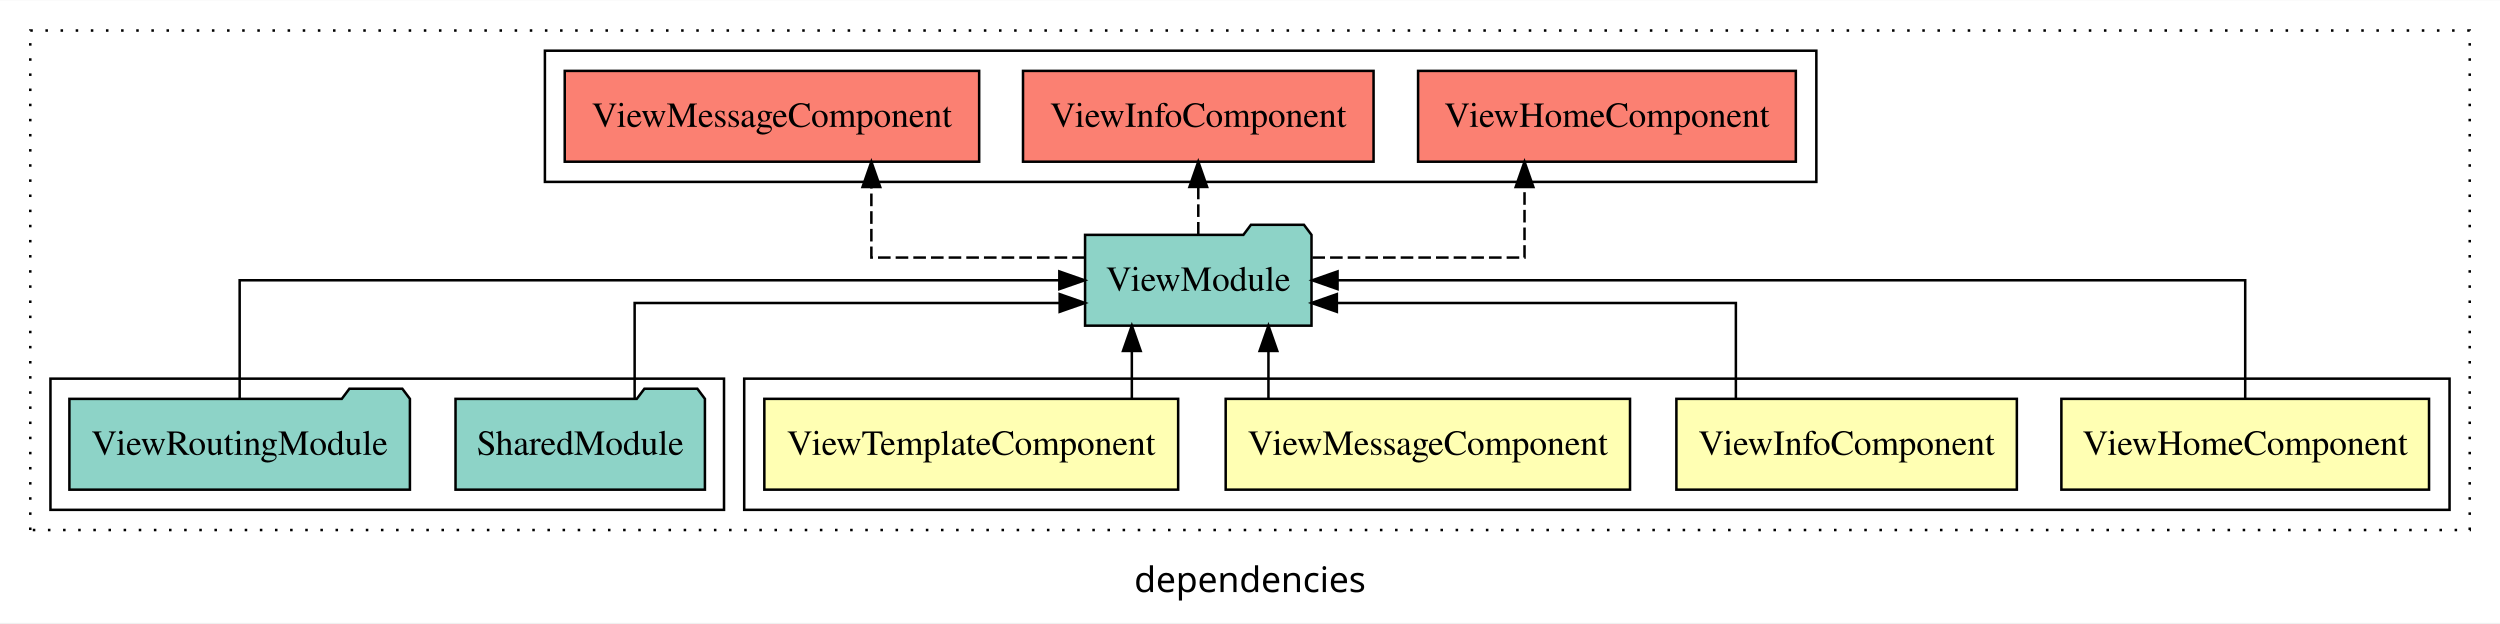
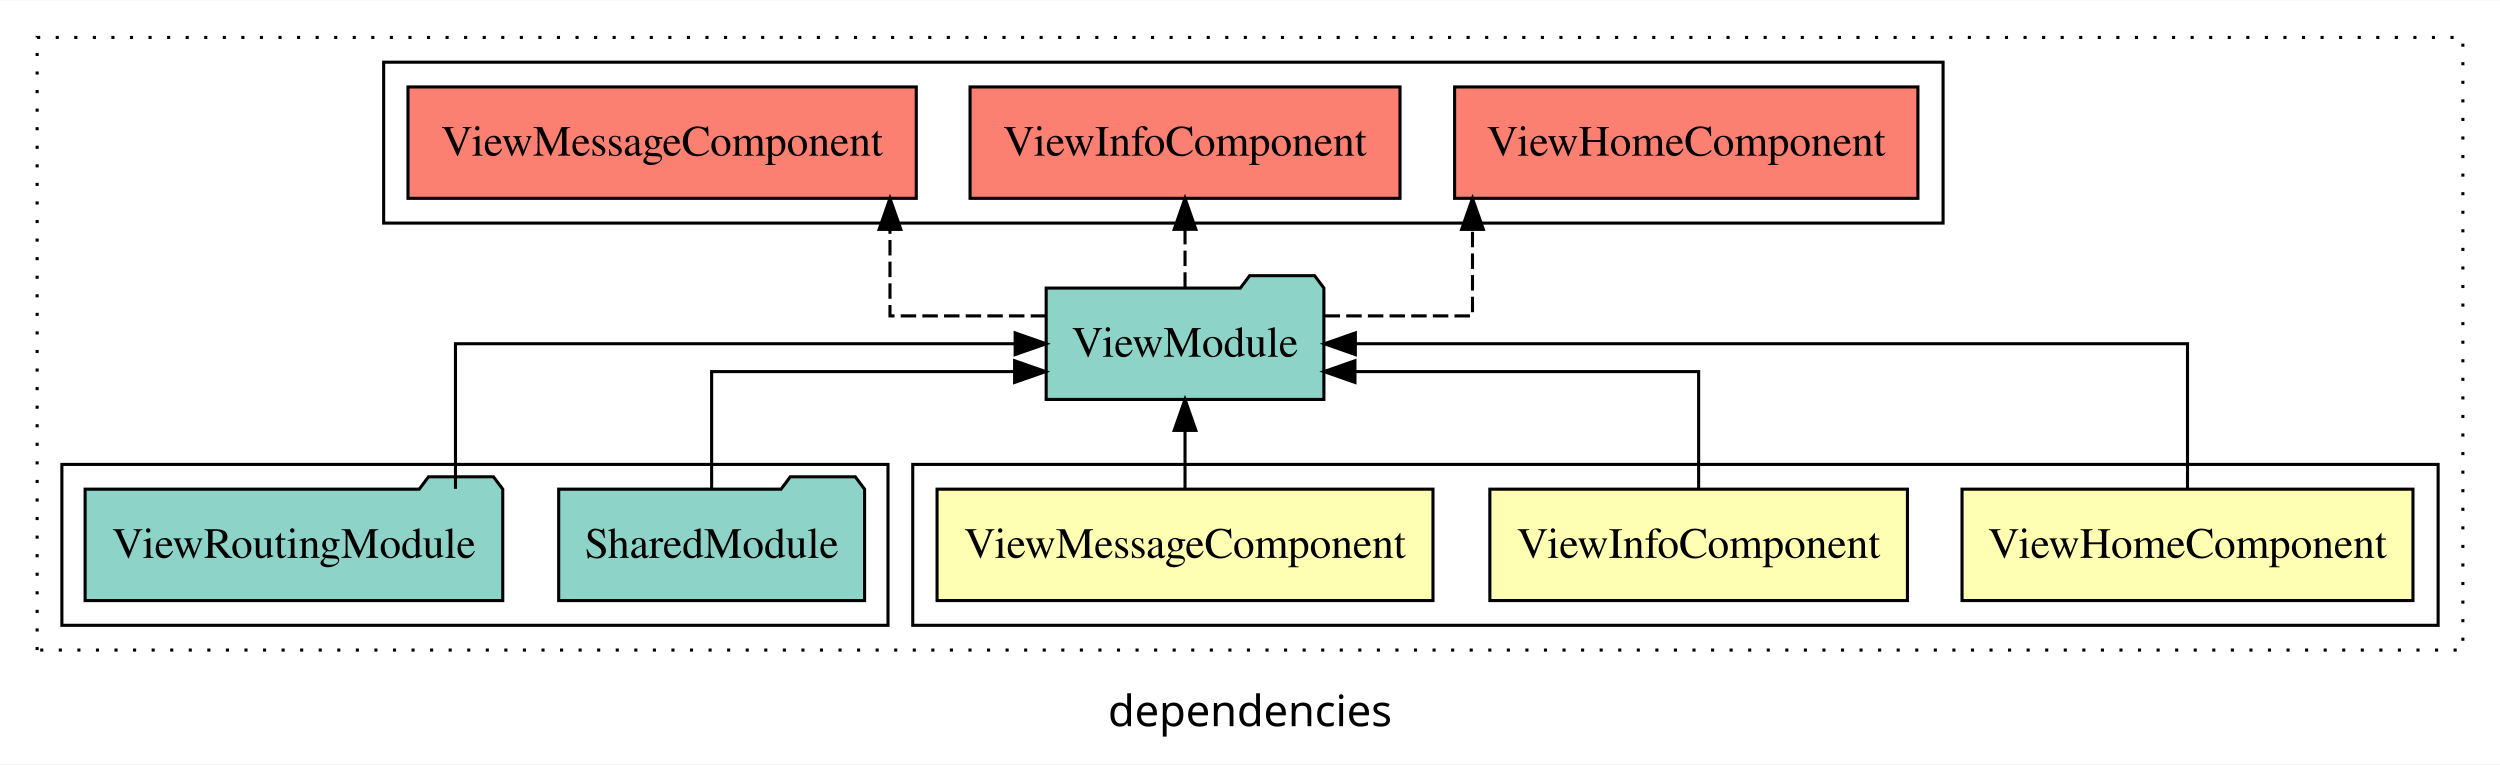
- <svg xmlns="http://www.w3.org/2000/svg" width="991pt" height="247pt" viewBox="0.00 0.00 991.00 246.80">
+ <svg xmlns="http://www.w3.org/2000/svg" width="808pt" height="247pt" viewBox="0.00 0.00 808.00 246.80">
  <g id="graph0" class="graph" transform="scale(1 1) rotate(0) translate(4 242.8)">
-     <polygon fill="white" stroke="transparent" points="-4,4 -4,-242.8 987,-242.8 987,4 -4,4" />
-     <text text-anchor="middle" x="491.5" y="-8.2" font-family="sans-serif" font-size="14.00">dependencies</text>
+     <polygon fill="white" stroke="transparent" points="-4,4 -4,-242.8 804,-242.8 804,4 -4,4" />
+     <text text-anchor="middle" x="400" y="-8.2" font-family="sans-serif" font-size="14.00">dependencies</text>
    <g id="clust1" class="cluster">
-       <polygon fill="none" stroke="black" stroke-dasharray="1,5" points="8,-32.8 8,-230.8 975,-230.8 975,-32.8 8,-32.8" />
+       <polygon fill="none" stroke="black" stroke-dasharray="1,5" points="8,-32.8 8,-230.8 792,-230.8 792,-32.8 8,-32.8" />
    </g>
    <g id="clust2" class="cluster">
-       <polygon fill="none" stroke="black" points="291,-40.8 291,-92.8 967,-92.8 967,-40.8 291,-40.8" />
-     </g>
-     <g id="clust8" class="cluster">
-       <polygon fill="none" stroke="black" points="212,-170.8 212,-222.8 716,-222.8 716,-170.8 212,-170.8" />
+       <polygon fill="none" stroke="black" points="291,-40.8 291,-92.8 784,-92.8 784,-40.8 291,-40.8" />
    </g>
    <g id="clust7" class="cluster">
+       <polygon fill="none" stroke="black" points="120,-170.8 120,-222.8 624,-222.8 624,-170.8 120,-170.8" />
+     </g>
+     <g id="clust6" class="cluster">
      <polygon fill="none" stroke="black" points="16,-40.8 16,-92.8 283,-92.8 283,-40.8 16,-40.8" />
    </g>
    <g id="node1" class="node">
-       <polygon fill="#ffffb3" stroke="black" points="958.87,-84.8 813.13,-84.8 813.13,-48.8 958.87,-48.8 958.87,-84.8" />
-       <text text-anchor="middle" x="886" y="-62.6" font-family="Times,serif" font-size="14.00">ViewHomeComponent</text>
+       <polygon fill="#ffffb3" stroke="black" points="775.87,-84.8 630.13,-84.8 630.13,-48.8 775.87,-48.8 775.87,-84.8" />
+       <text text-anchor="middle" x="703" y="-62.6" font-family="Times,serif" font-size="14.00">ViewHomeComponent</text>
+     </g>
+     <g id="node4" class="node">
+       <polygon fill="#8dd3c7" stroke="black" points="423.88,-149.8 420.88,-153.8 399.88,-153.8 396.88,-149.8 334.12,-149.8 334.12,-113.8 423.88,-113.8 423.88,-149.8" />
+       <text text-anchor="middle" x="379" y="-127.6" font-family="Times,serif" font-size="14.00">ViewModule</text>
+     </g>
+     <g id="edge1" class="edge">
+       <path fill="none" stroke="black" d="M703,-84.91C703,-104.14 703,-131.8 703,-131.8 703,-131.8 434.05,-131.8 434.05,-131.8" />
+       <polygon fill="black" stroke="black" points="434.05,-128.3 424.05,-131.8 434.05,-135.3 434.05,-128.3" />
+     </g>
+     <g id="node2" class="node">
+       <polygon fill="#ffffb3" stroke="black" points="612.48,-84.8 477.52,-84.8 477.52,-48.8 612.48,-48.8 612.48,-84.8" />
+       <text text-anchor="middle" x="545" y="-62.6" font-family="Times,serif" font-size="14.00">ViewInfoComponent</text>
+     </g>
+     <g id="edge2" class="edge">
+       <path fill="none" stroke="black" d="M545,-84.83C545,-101.2 545,-122.8 545,-122.8 545,-122.8 433.92,-122.8 433.92,-122.8" />
+       <polygon fill="black" stroke="black" points="433.92,-119.3 423.92,-122.8 433.92,-126.3 433.92,-119.3" />
+     </g>
+     <g id="node3" class="node">
+       <polygon fill="#ffffb3" stroke="black" points="459.14,-84.8 298.86,-84.8 298.86,-48.8 459.14,-48.8 459.14,-84.8" />
+       <text text-anchor="middle" x="379" y="-62.6" font-family="Times,serif" font-size="14.00">ViewMessageComponent</text>
+     </g>
+     <g id="edge3" class="edge">
+       <path fill="none" stroke="black" d="M379,-84.91C379,-84.91 379,-103.79 379,-103.79" />
+       <polygon fill="black" stroke="black" points="375.5,-103.79 379,-113.79 382.5,-103.79 375.5,-103.79" />
+     </g>
+     <g id="node7" class="node">
+       <polygon fill="#fb8072" stroke="black" points="615.87,-214.8 466.13,-214.8 466.13,-178.8 615.87,-178.8 615.87,-214.8" />
+       <text text-anchor="middle" x="541" y="-192.6" font-family="Times,serif" font-size="14.00">ViewHomeComponent </text>
+     </g>
+     <g id="edge6" class="edge">
+       <path fill="none" stroke="black" stroke-dasharray="5,2" d="M424.1,-140.8C447.77,-140.8 471.91,-140.8 471.91,-140.8 471.91,-140.8 471.91,-168.77 471.91,-168.77" />
+       <polygon fill="black" stroke="black" points="468.41,-168.77 471.91,-178.77 475.41,-168.77 468.41,-168.77" />
+     </g>
+     <g id="node8" class="node">
+       <polygon fill="#fb8072" stroke="black" points="448.48,-214.8 309.52,-214.8 309.52,-178.8 448.48,-178.8 448.48,-214.8" />
+       <text text-anchor="middle" x="379" y="-192.6" font-family="Times,serif" font-size="14.00">ViewInfoComponent </text>
+     </g>
+     <g id="edge7" class="edge">
+       <path fill="none" stroke="black" stroke-dasharray="5,2" d="M379,-149.91C379,-149.91 379,-168.79 379,-168.79" />
+       <polygon fill="black" stroke="black" points="375.5,-168.79 379,-178.79 382.5,-168.79 375.5,-168.79" />
+     </g>
+     <g id="node9" class="node">
+       <polygon fill="#fb8072" stroke="black" points="292.14,-214.8 127.86,-214.8 127.86,-178.8 292.14,-178.8 292.14,-214.8" />
+       <text text-anchor="middle" x="210" y="-192.6" font-family="Times,serif" font-size="14.00">ViewMessageComponent </text>
+     </g>
+     <g id="edge8" class="edge">
+       <path fill="none" stroke="black" stroke-dasharray="5,2" d="M334.11,-140.8C309.38,-140.8 283.64,-140.8 283.64,-140.8 283.64,-140.8 283.64,-168.77 283.64,-168.77" />
+       <polygon fill="black" stroke="black" points="280.14,-168.77 283.64,-178.77 287.14,-168.77 280.14,-168.77" />
    </g>
    <g id="node5" class="node">
-       <polygon fill="#8dd3c7" stroke="black" points="515.88,-149.8 512.88,-153.8 491.88,-153.8 488.88,-149.8 426.12,-149.8 426.12,-113.8 515.88,-113.8 515.88,-149.8" />
-       <text text-anchor="middle" x="471" y="-127.6" font-family="Times,serif" font-size="14.00">ViewModule</text>
-     </g>
-     <g id="edge1" class="edge">
-       <path fill="none" stroke="black" d="M886,-84.91C886,-104.14 886,-131.8 886,-131.8 886,-131.8 526.2,-131.8 526.2,-131.8" />
-       <polygon fill="black" stroke="black" points="526.2,-128.3 516.2,-131.8 526.2,-135.3 526.2,-128.3" />
-     </g>
-     <g id="node2" class="node">
-       <polygon fill="#ffffb3" stroke="black" points="795.48,-84.8 660.52,-84.8 660.52,-48.8 795.48,-48.8 795.48,-84.8" />
-       <text text-anchor="middle" x="728" y="-62.6" font-family="Times,serif" font-size="14.00">ViewInfoComponent</text>
-     </g>
-     <g id="edge2" class="edge">
-       <path fill="none" stroke="black" d="M684.1,-84.83C684.1,-101.2 684.1,-122.8 684.1,-122.8 684.1,-122.8 525.93,-122.8 525.93,-122.8" />
-       <polygon fill="black" stroke="black" points="525.93,-119.3 515.93,-122.8 525.93,-126.3 525.93,-119.3" />
-     </g>
-     <g id="node3" class="node">
-       <polygon fill="#ffffb3" stroke="black" points="642.14,-84.8 481.86,-84.8 481.86,-48.8 642.14,-48.8 642.14,-84.8" />
-       <text text-anchor="middle" x="562" y="-62.6" font-family="Times,serif" font-size="14.00">ViewMessageComponent</text>
-     </g>
-     <g id="edge3" class="edge">
-       <path fill="none" stroke="black" d="M498.81,-84.91C498.81,-84.91 498.81,-103.79 498.81,-103.79" />
-       <polygon fill="black" stroke="black" points="495.31,-103.79 498.81,-113.79 502.31,-103.79 495.31,-103.79" />
-     </g>
-     <g id="node4" class="node">
-       <polygon fill="#ffffb3" stroke="black" points="463.02,-84.8 298.98,-84.8 298.98,-48.8 463.02,-48.8 463.02,-84.8" />
-       <text text-anchor="middle" x="381" y="-62.6" font-family="Times,serif" font-size="14.00">ViewTemplateComponent</text>
-     </g>
-     <g id="edge4" class="edge">
-       <path fill="none" stroke="black" d="M444.66,-84.91C444.66,-84.91 444.66,-103.79 444.66,-103.79" />
-       <polygon fill="black" stroke="black" points="441.16,-103.79 444.66,-113.79 448.16,-103.79 441.16,-103.79" />
-     </g>
-     <g id="node8" class="node">
-       <polygon fill="#fb8072" stroke="black" points="707.87,-214.8 558.13,-214.8 558.13,-178.8 707.87,-178.8 707.87,-214.8" />
-       <text text-anchor="middle" x="633" y="-192.6" font-family="Times,serif" font-size="14.00">ViewHomeComponent </text>
-     </g>
-     <g id="edge7" class="edge">
-       <path fill="none" stroke="black" stroke-dasharray="5,2" d="M516.23,-140.8C553.52,-140.8 600.32,-140.8 600.32,-140.8 600.32,-140.8 600.32,-168.77 600.32,-168.77" />
-       <polygon fill="black" stroke="black" points="596.82,-168.77 600.32,-178.77 603.82,-168.77 596.82,-168.77" />
-     </g>
-     <g id="node9" class="node">
-       <polygon fill="#fb8072" stroke="black" points="540.48,-214.8 401.52,-214.8 401.52,-178.8 540.48,-178.8 540.48,-214.8" />
-       <text text-anchor="middle" x="471" y="-192.6" font-family="Times,serif" font-size="14.00">ViewInfoComponent </text>
-     </g>
-     <g id="edge8" class="edge">
-       <path fill="none" stroke="black" stroke-dasharray="5,2" d="M471,-149.91C471,-149.91 471,-168.79 471,-168.79" />
-       <polygon fill="black" stroke="black" points="467.5,-168.79 471,-178.79 474.5,-168.79 467.5,-168.79" />
-     </g>
-     <g id="node10" class="node">
-       <polygon fill="#fb8072" stroke="black" points="384.14,-214.8 219.86,-214.8 219.86,-178.8 384.14,-178.8 384.14,-214.8" />
-       <text text-anchor="middle" x="302" y="-192.6" font-family="Times,serif" font-size="14.00">ViewMessageComponent </text>
-     </g>
-     <g id="edge9" class="edge">
-       <path fill="none" stroke="black" stroke-dasharray="5,2" d="M426.04,-140.8C388.61,-140.8 341.41,-140.8 341.41,-140.8 341.41,-140.8 341.41,-168.77 341.41,-168.77" />
-       <polygon fill="black" stroke="black" points="337.91,-168.77 341.41,-178.77 344.91,-168.77 337.91,-168.77" />
-     </g>
-     <g id="node6" class="node">
      <polygon fill="#8dd3c7" stroke="black" points="275.43,-84.8 272.43,-88.8 251.43,-88.8 248.43,-84.8 176.57,-84.8 176.57,-48.8 275.43,-48.8 275.43,-84.8" />
      <text text-anchor="middle" x="226" y="-62.6" font-family="Times,serif" font-size="14.00">SharedModule</text>
    </g>
-     <g id="edge5" class="edge">
-       <path fill="none" stroke="black" d="M247.57,-84.83C247.57,-101.2 247.57,-122.8 247.57,-122.8 247.57,-122.8 416.05,-122.8 416.05,-122.8" />
-       <polygon fill="black" stroke="black" points="416.05,-126.3 426.05,-122.8 416.05,-119.3 416.05,-126.3" />
+     <g id="edge4" class="edge">
+       <path fill="none" stroke="black" d="M226,-84.83C226,-101.2 226,-122.8 226,-122.8 226,-122.8 323.92,-122.8 323.92,-122.8" />
+       <polygon fill="black" stroke="black" points="323.92,-126.3 333.92,-122.8 323.92,-119.3 323.92,-126.3" />
    </g>
-     <g id="node7" class="node">
+     <g id="node6" class="node">
      <polygon fill="#8dd3c7" stroke="black" points="158.49,-84.8 155.49,-88.8 134.49,-88.8 131.49,-84.8 23.51,-84.8 23.51,-48.8 158.49,-48.8 158.49,-84.8" />
      <text text-anchor="middle" x="91" y="-62.6" font-family="Times,serif" font-size="14.00">ViewRoutingModule</text>
    </g>
-     <g id="edge6" class="edge">
-       <path fill="none" stroke="black" d="M91,-84.91C91,-104.14 91,-131.8 91,-131.8 91,-131.8 415.92,-131.8 415.92,-131.8" />
-       <polygon fill="black" stroke="black" points="415.92,-135.3 425.92,-131.8 415.92,-128.3 415.92,-135.3" />
+     <g id="edge5" class="edge">
+       <path fill="none" stroke="black" d="M143.21,-84.91C143.21,-104.14 143.21,-131.8 143.21,-131.8 143.21,-131.8 324.1,-131.8 324.1,-131.8" />
+       <polygon fill="black" stroke="black" points="324.1,-135.3 334.1,-131.8 324.1,-128.3 324.1,-135.3" />
    </g>
  </g>
</svg>
